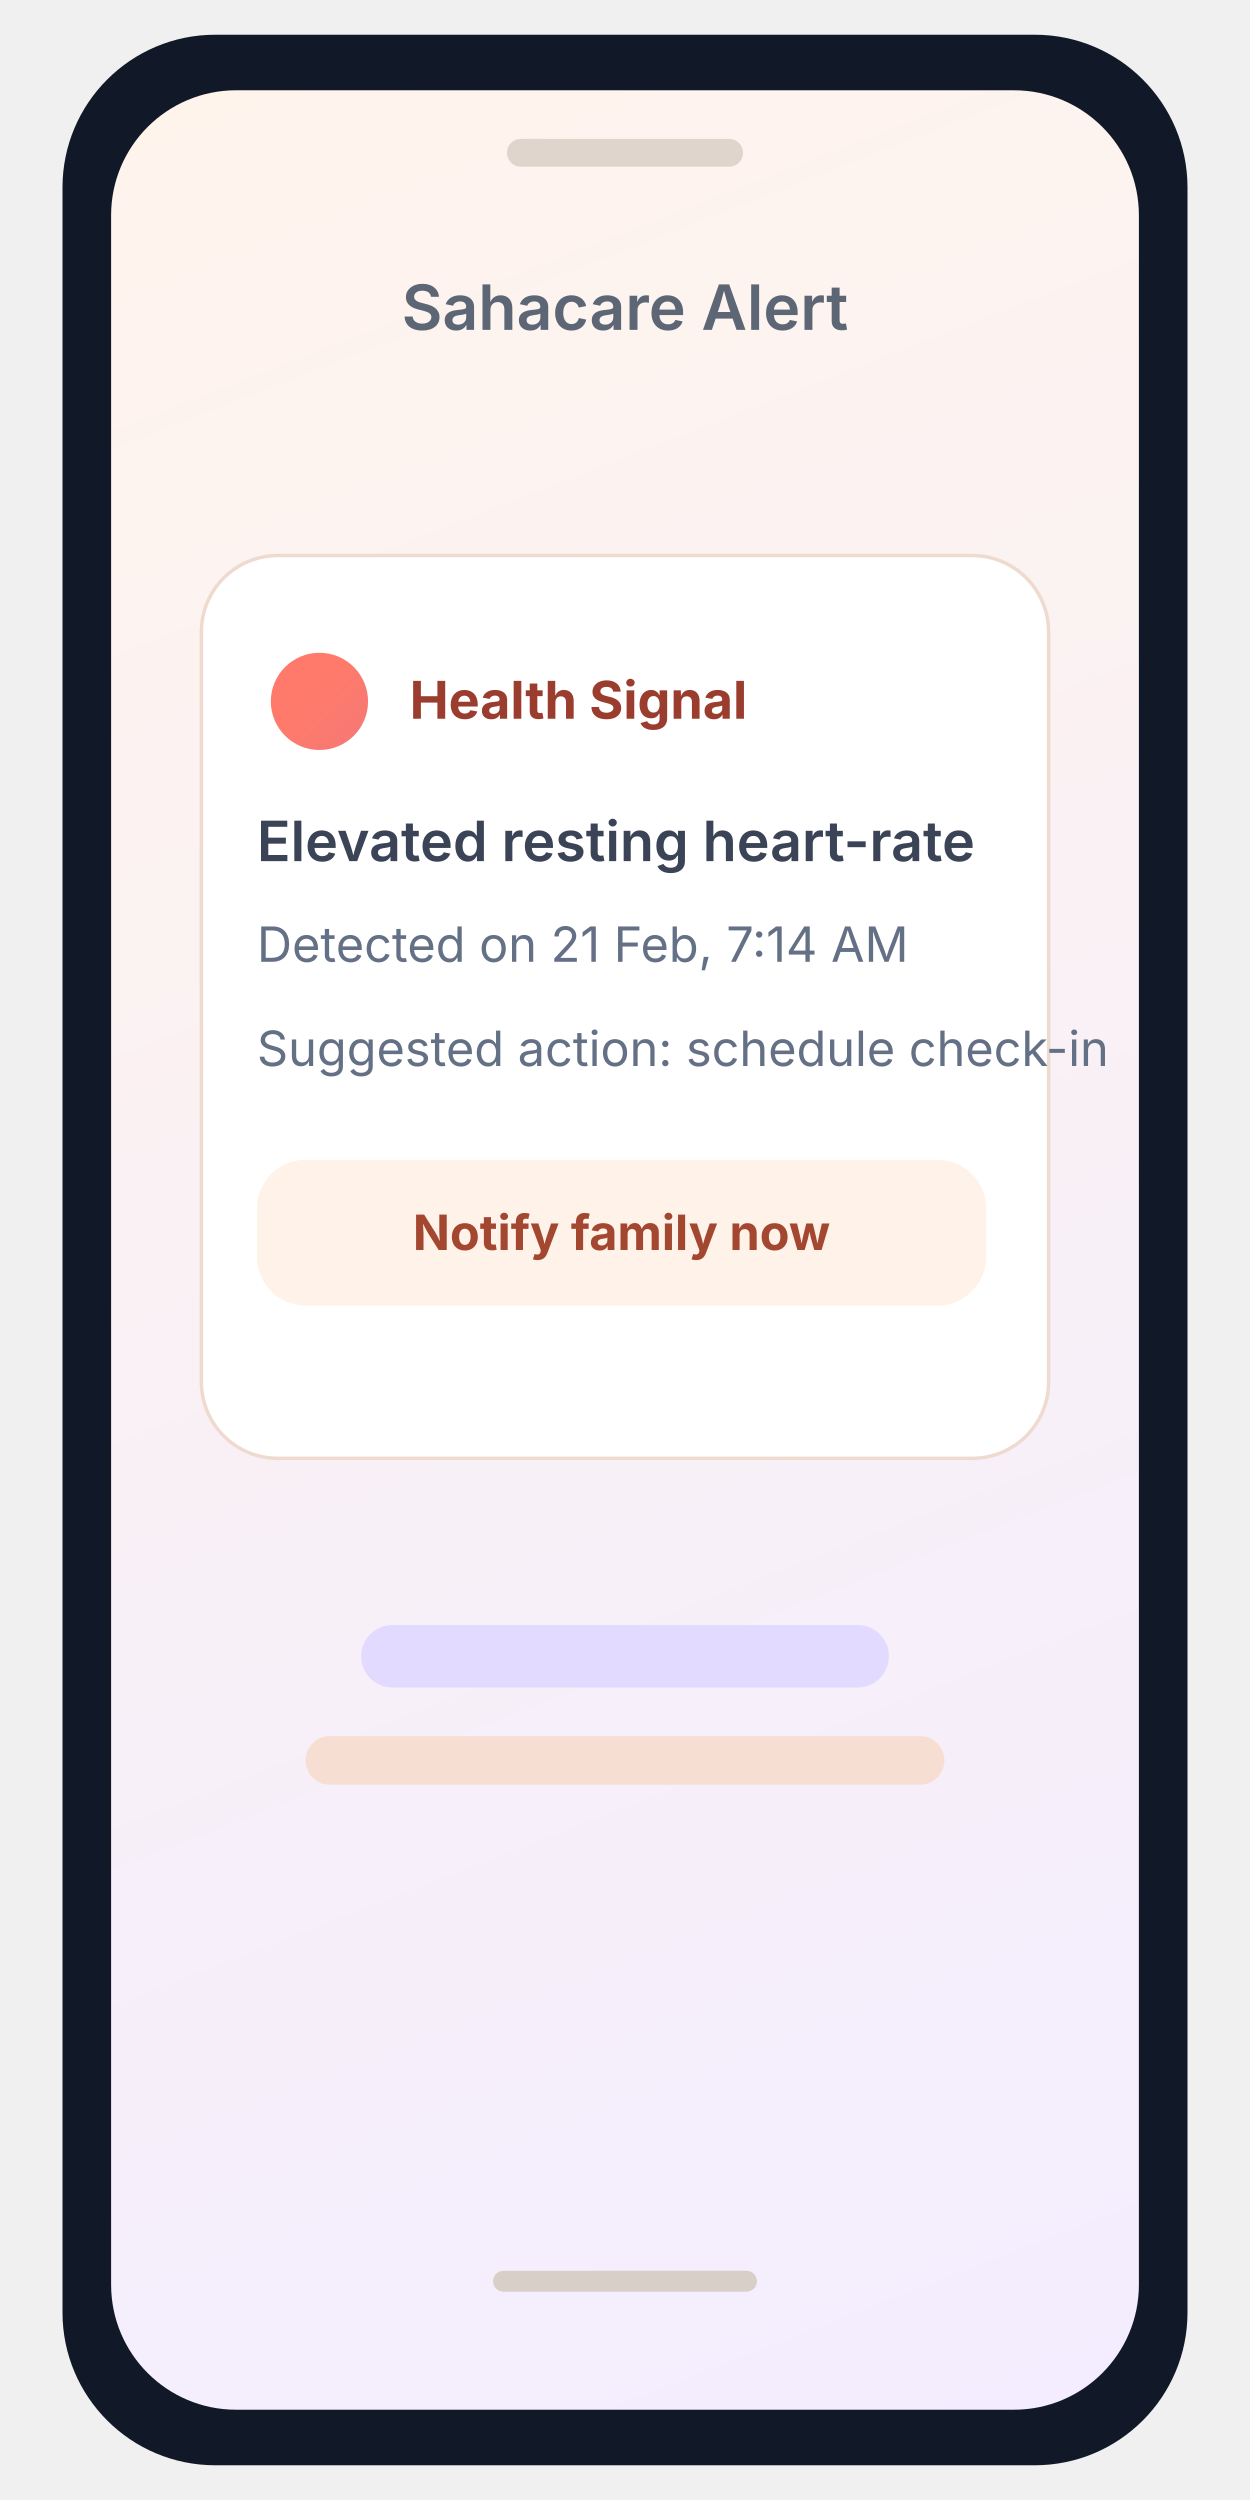
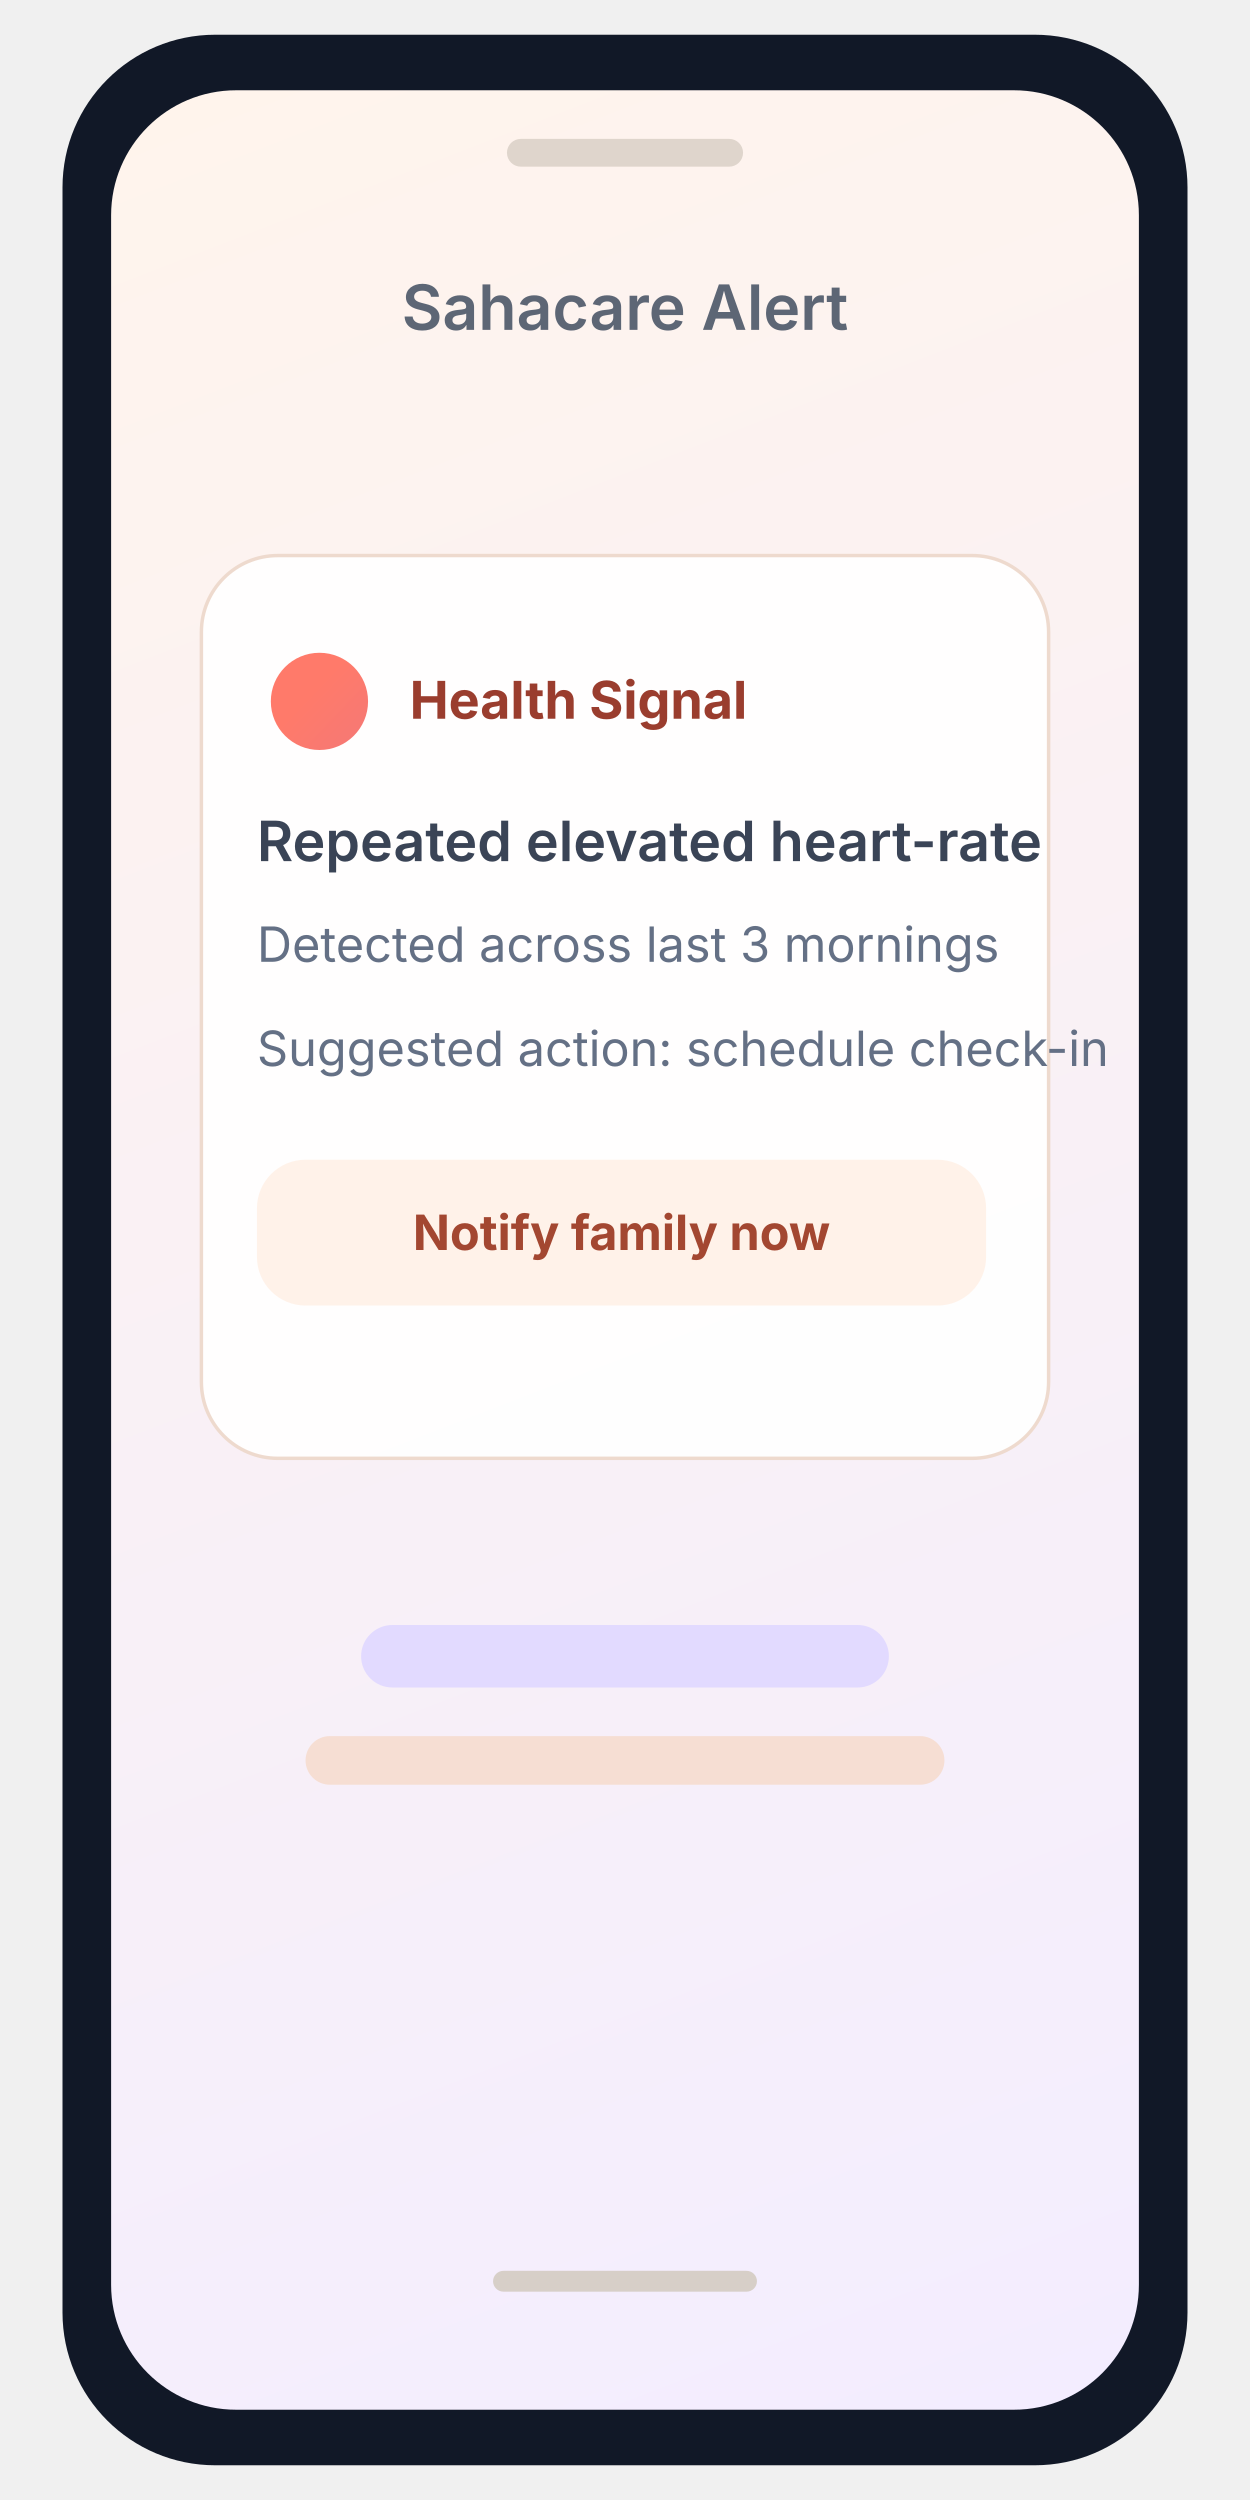
<svg xmlns="http://www.w3.org/2000/svg" width="360" height="720" viewBox="0 0 360 720" fill="none">
  <defs>
    <linearGradient id="phone" x1="40" y1="24" x2="302" y2="700" gradientUnits="userSpaceOnUse">
      <stop stop-color="#FFF4EC" />
      <stop offset="1" stop-color="#F3EDFF" />
    </linearGradient>
    <linearGradient id="badge" x1="70" y1="220" x2="278" y2="418" gradientUnits="userSpaceOnUse">
      <stop stop-color="#FF7A6A" />
      <stop offset="1" stop-color="#7C6BFF" />
    </linearGradient>
  </defs>
  <rect x="18" y="10" width="324" height="700" rx="44" fill="#111827" />
  <rect x="32" y="26" width="296" height="668" rx="36" fill="url(#phone)" />
  <rect x="146" y="40" width="68" height="8" rx="4" fill="#DFD5CC" />
  <text x="180" y="95" text-anchor="middle" fill="#5D6675" font-size="18" font-family="Inter, sans-serif" font-weight="600">Sahacare Alert</text>
-   <rect x="58" y="160" width="244" height="260" rx="22" fill="#FFFFFF" stroke="#EEDACE" />
+   <rect x="58" y="160" width="244" height="260" rx="22" fill="#FFFFFF" fill-opacity="0.92" stroke="#EEDACE" />
  <circle cx="92" cy="202" r="14" fill="url(#badge)" />
  <text x="118" y="207" fill="#9A3D2E" font-size="15" font-family="Inter, sans-serif" font-weight="700">Health Signal</text>
-   <text x="74" y="248" fill="#3A4456" font-size="16" font-family="Inter, sans-serif" font-weight="600">Elevated resting heart-rate</text>
-   <text x="74" y="277" fill="#647085" font-size="14" font-family="Inter, sans-serif">Detected on 21 Feb, 7:14 AM</text>
+   <text x="74" y="248" fill="#3A4456" font-size="16" font-family="Inter, sans-serif" font-weight="600">Repeated elevated heart-rate</text>
+   <text x="74" y="277" fill="#647085" font-size="14" font-family="Inter, sans-serif">Detected across last 3 mornings</text>
  <text x="74" y="307" fill="#647085" font-size="14" font-family="Inter, sans-serif">Suggested action: schedule check-in</text>
  <rect x="74" y="334" width="210" height="42" rx="14" fill="#FFF2E9" />
  <text x="179" y="360" text-anchor="middle" fill="#A34731" font-size="14" font-family="Inter, sans-serif" font-weight="700">Notify family now</text>
  <rect x="104" y="468" width="152" height="18" rx="9" fill="#E2DAFF" />
  <rect x="88" y="500" width="184" height="14" rx="7" fill="#F6DED3" />
  <rect x="142" y="654" width="76" height="6" rx="3" fill="#D7CFC8" />
</svg>
